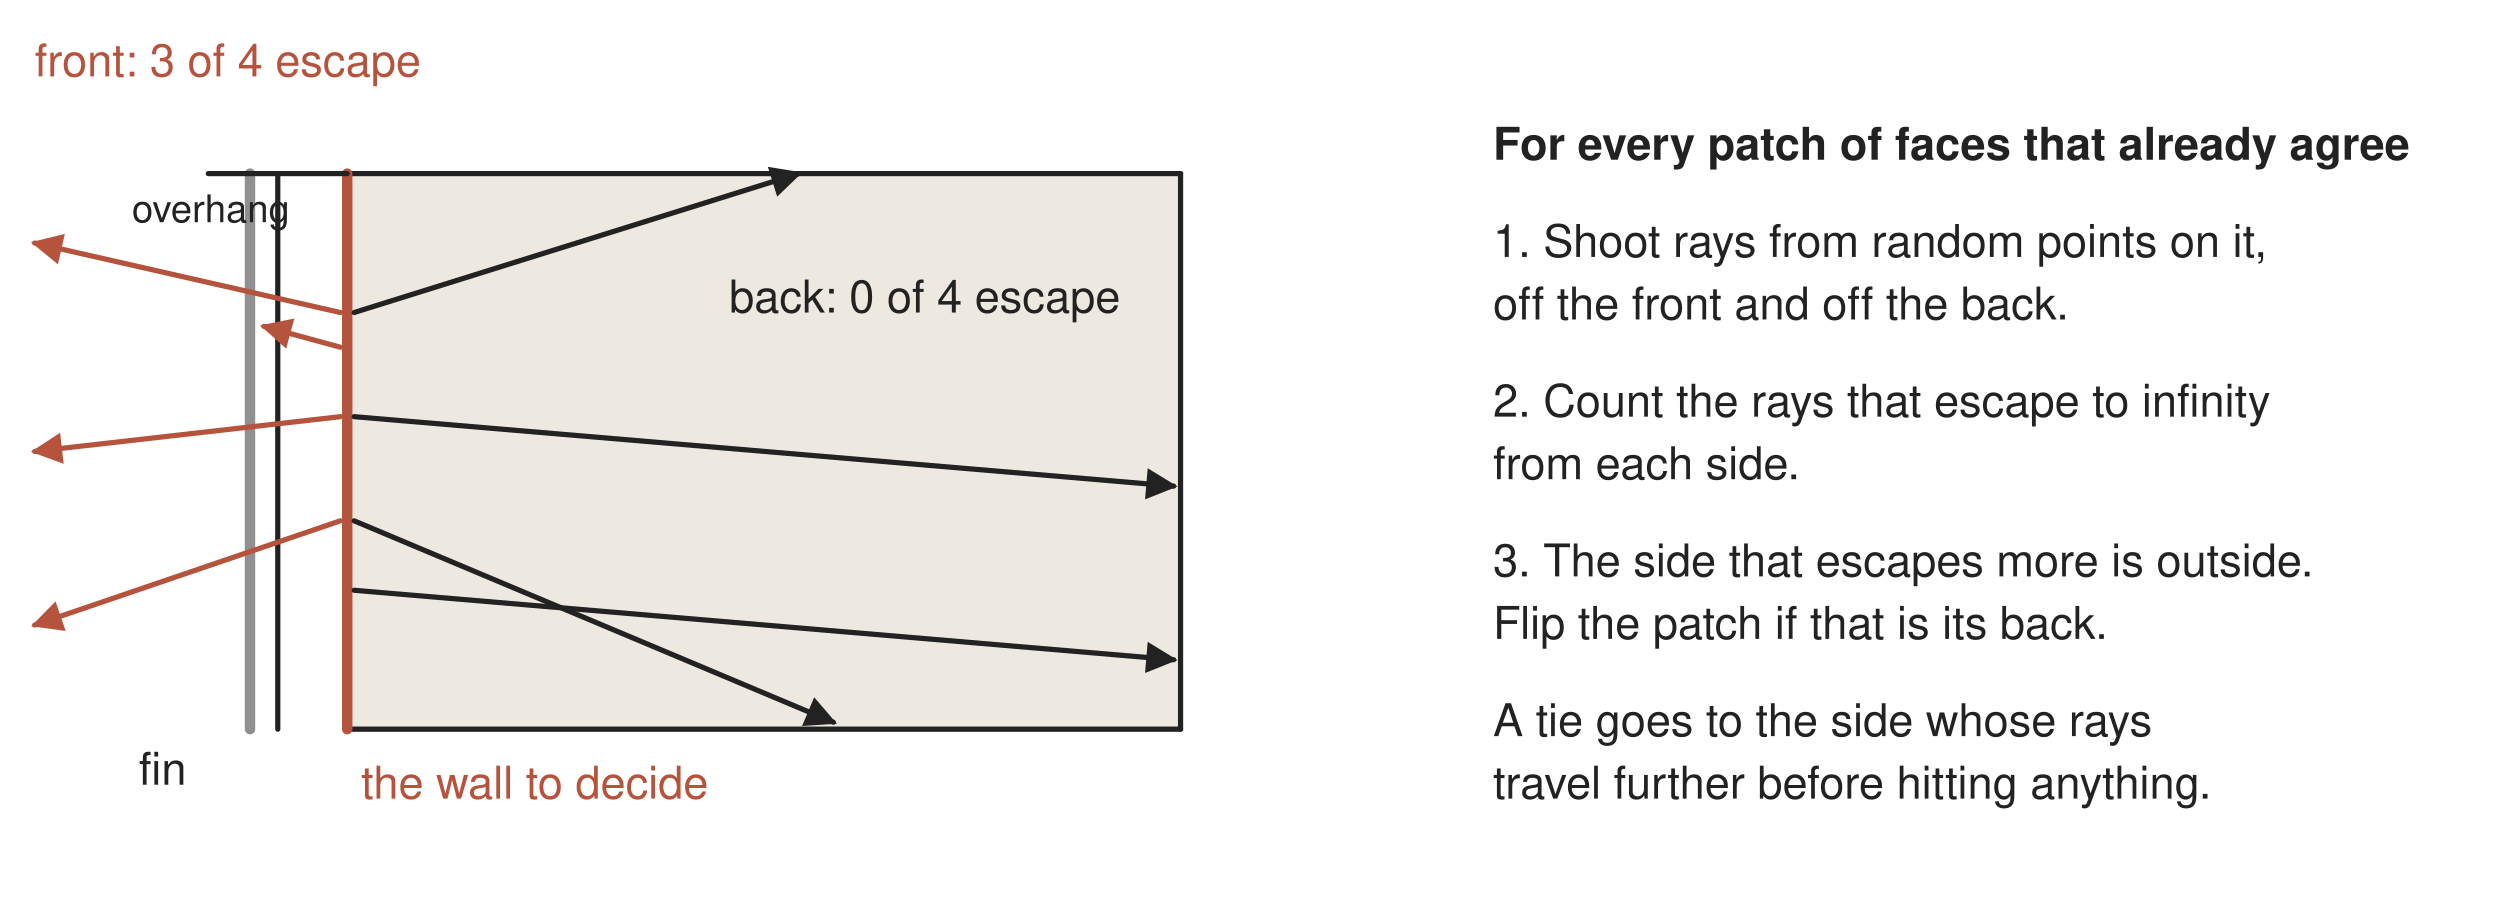
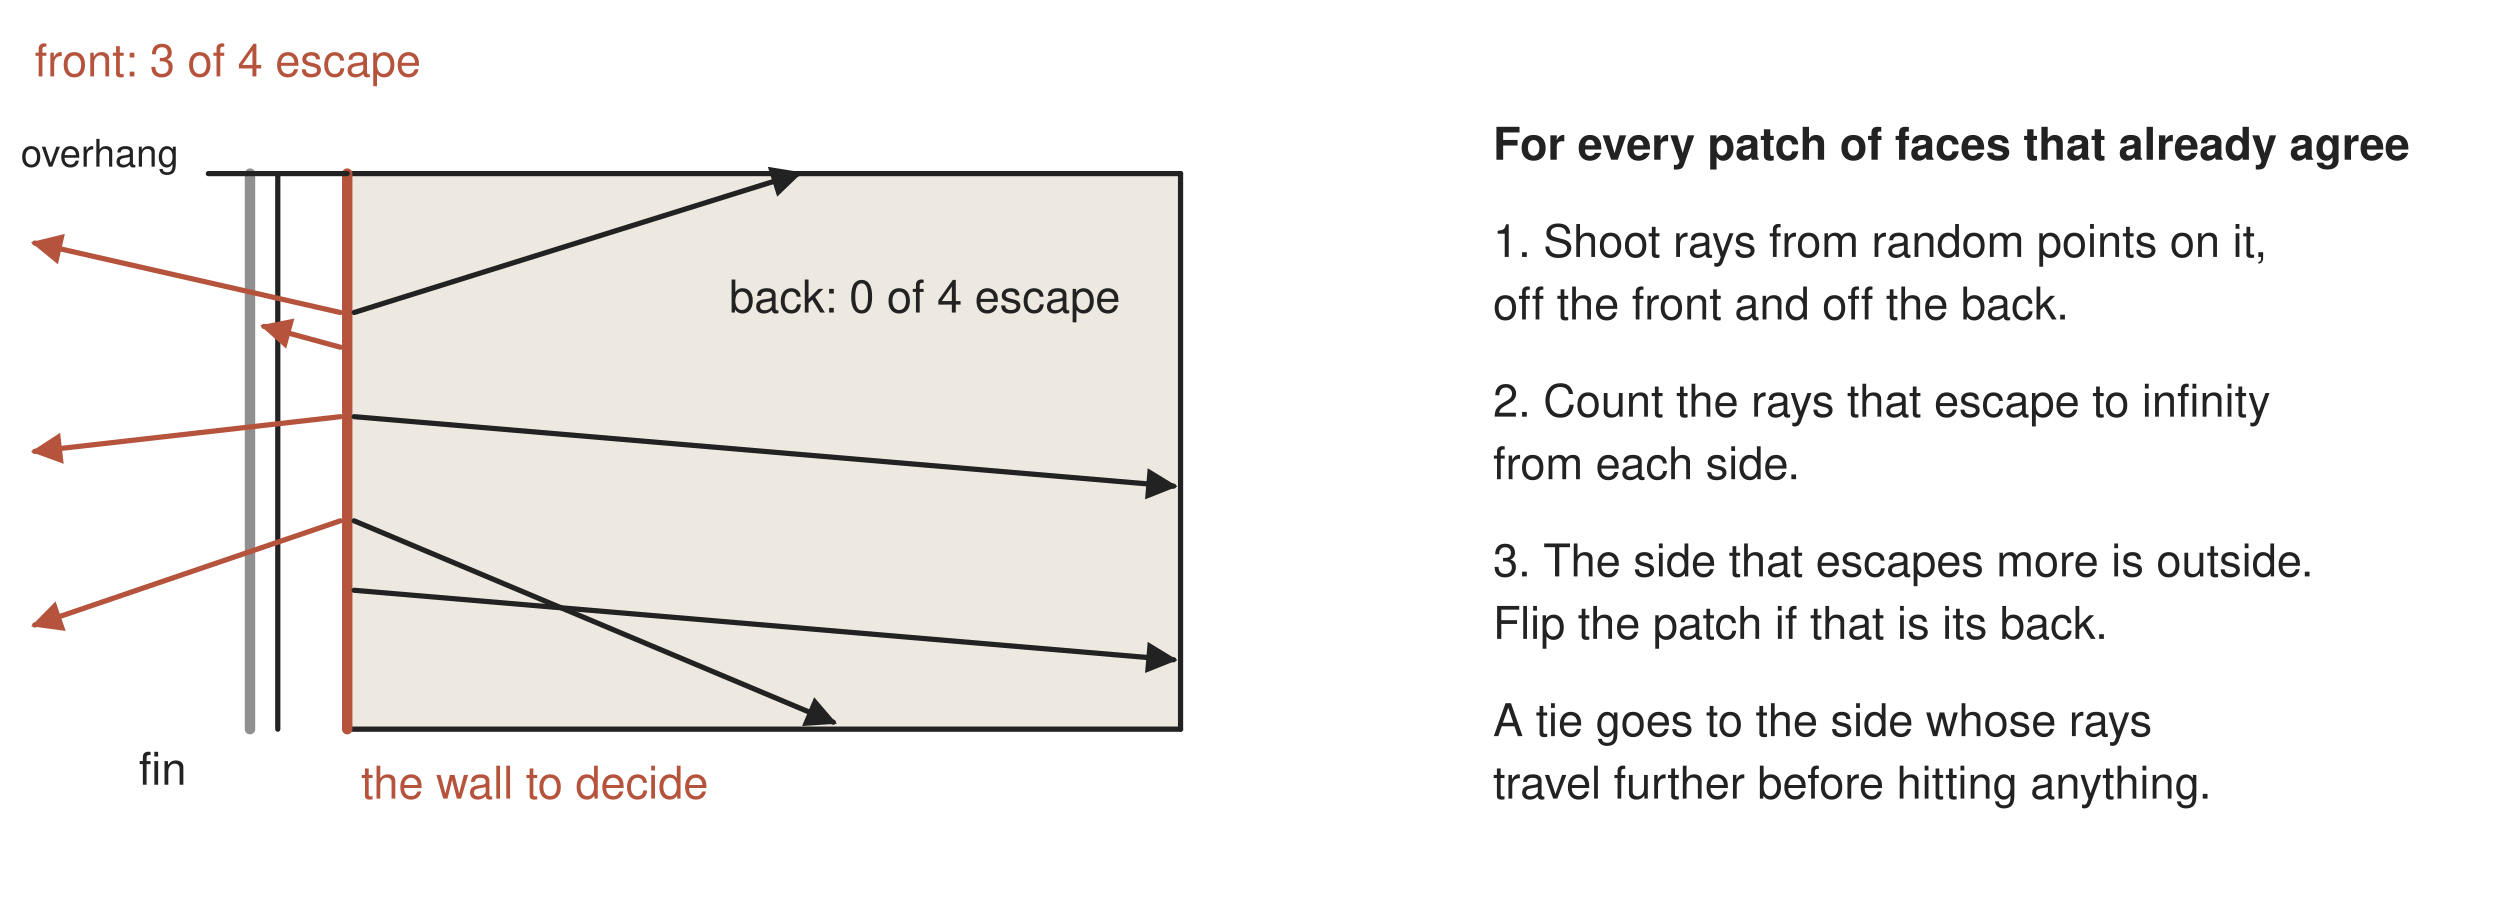
<svg xmlns="http://www.w3.org/2000/svg" viewBox="0 0 720 260" width="720" height="260" font-family="-apple-system, Helvetica, Arial, sans-serif" font-size="13" fill="none" stroke="#222" stroke-width="1.5" stroke-linecap="round" stroke-linejoin="round">
  <defs>
    <marker id="a" viewBox="0 0 8 8" refX="7" refY="4" markerWidth="6" markerHeight="6" orient="auto">
      <path d="M0,0 L8,4 L0,8 z" fill="#222" stroke="none" />
    </marker>
    <marker id="b" viewBox="0 0 8 8" refX="7" refY="4" markerWidth="6" markerHeight="6" orient="auto">
      <path d="M0,0 L8,4 L0,8 z" fill="#b5533c" stroke="none" />
    </marker>
  </defs>
  <g transform="translate(40,30)">
    <path d="M60,20 H300 V180 H60 Z" fill="#eee9e0" stroke="none" />
    <path d="M60,20 H300" />
    <path d="M300,20 V180" />
    <path d="M60,180 H300" />
    <path d="M60,20 V180" stroke="#b5533c" stroke-width="3" />
    <text x="64" y="200" fill="#b5533c" stroke="none">the wall to decide</text>
    <path d="M20,20 H60" />
    <path d="M40,20 V180" />
    <path d="M32,20 V180" stroke="#222" stroke-width="3" opacity="0.5" />
-     <text x="-2" y="34" fill="#222" stroke="none" font-size="11">overhang</text>
+     <text x="-34" y="18" fill="#222" stroke="none" font-size="11">overhang</text>
    <text x="0" y="196" fill="#222" stroke="none">fin</text>
    <g stroke="#b5533c" marker-end="url(#b)">
      <path d="M58,60 L-30,40" />
      <path d="M58,90 L-30,100" />
      <path d="M58,120 L-30,150" />
      <path d="M58,70 L36,64" />
    </g>
    <text x="-30" y="-8" fill="#b5533c" stroke="none">front: 3 of 4 escape</text>
    <g stroke="#222" marker-end="url(#a)">
      <path d="M62,60 L190,20" />
      <path d="M62,90 L298,110" />
      <path d="M62,120 L200,178" />
      <path d="M62,140 L298,160" />
    </g>
    <text x="170" y="60" fill="#222" stroke="none">back: 0 of 4 escape</text>
  </g>
  <g transform="translate(430,30)" stroke="none" fill="#222">
    <text x="0" y="16" font-weight="600">For every patch of faces that already agree</text>
    <text x="0" y="44">1. Shoot rays from random points on it,</text>
    <text x="0" y="62">   off the front and off the back.</text>
    <text x="0" y="90">2. Count the rays that escape to infinity</text>
    <text x="0" y="108">   from each side.</text>
    <text x="0" y="136">3. The side that escapes more is outside.</text>
    <text x="0" y="154">   Flip the patch if that is its back.</text>
    <text x="0" y="182">A tie goes to the side whose rays</text>
    <text x="0" y="200">travel further before hitting anything.</text>
  </g>
</svg>
